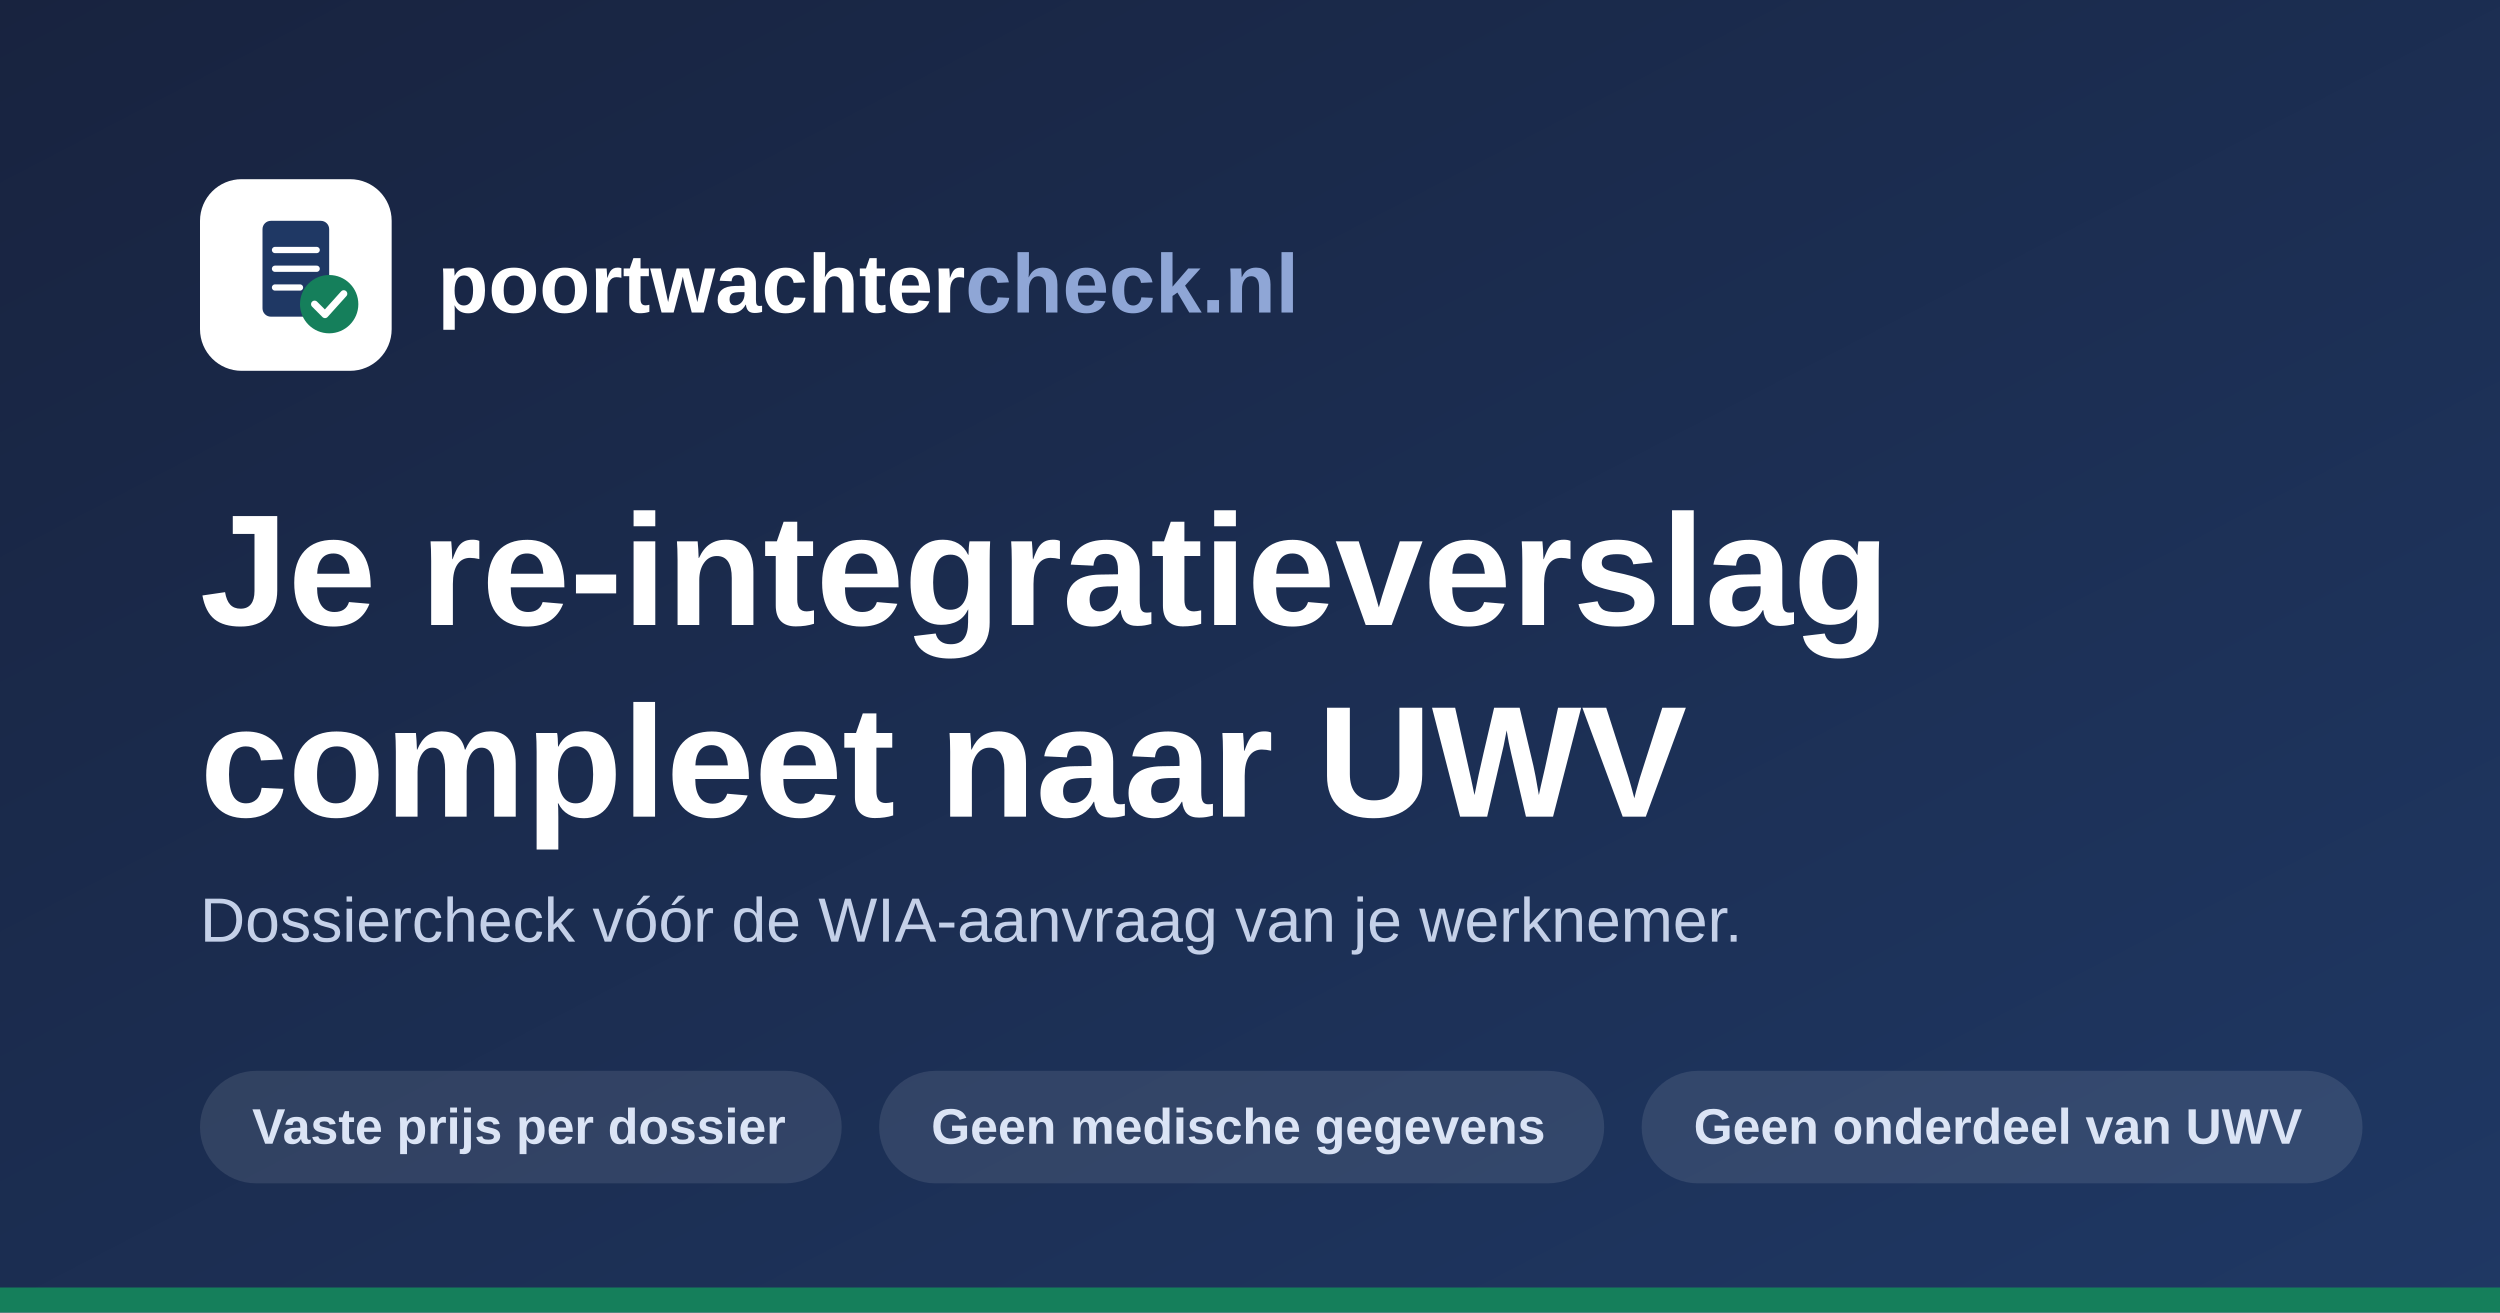
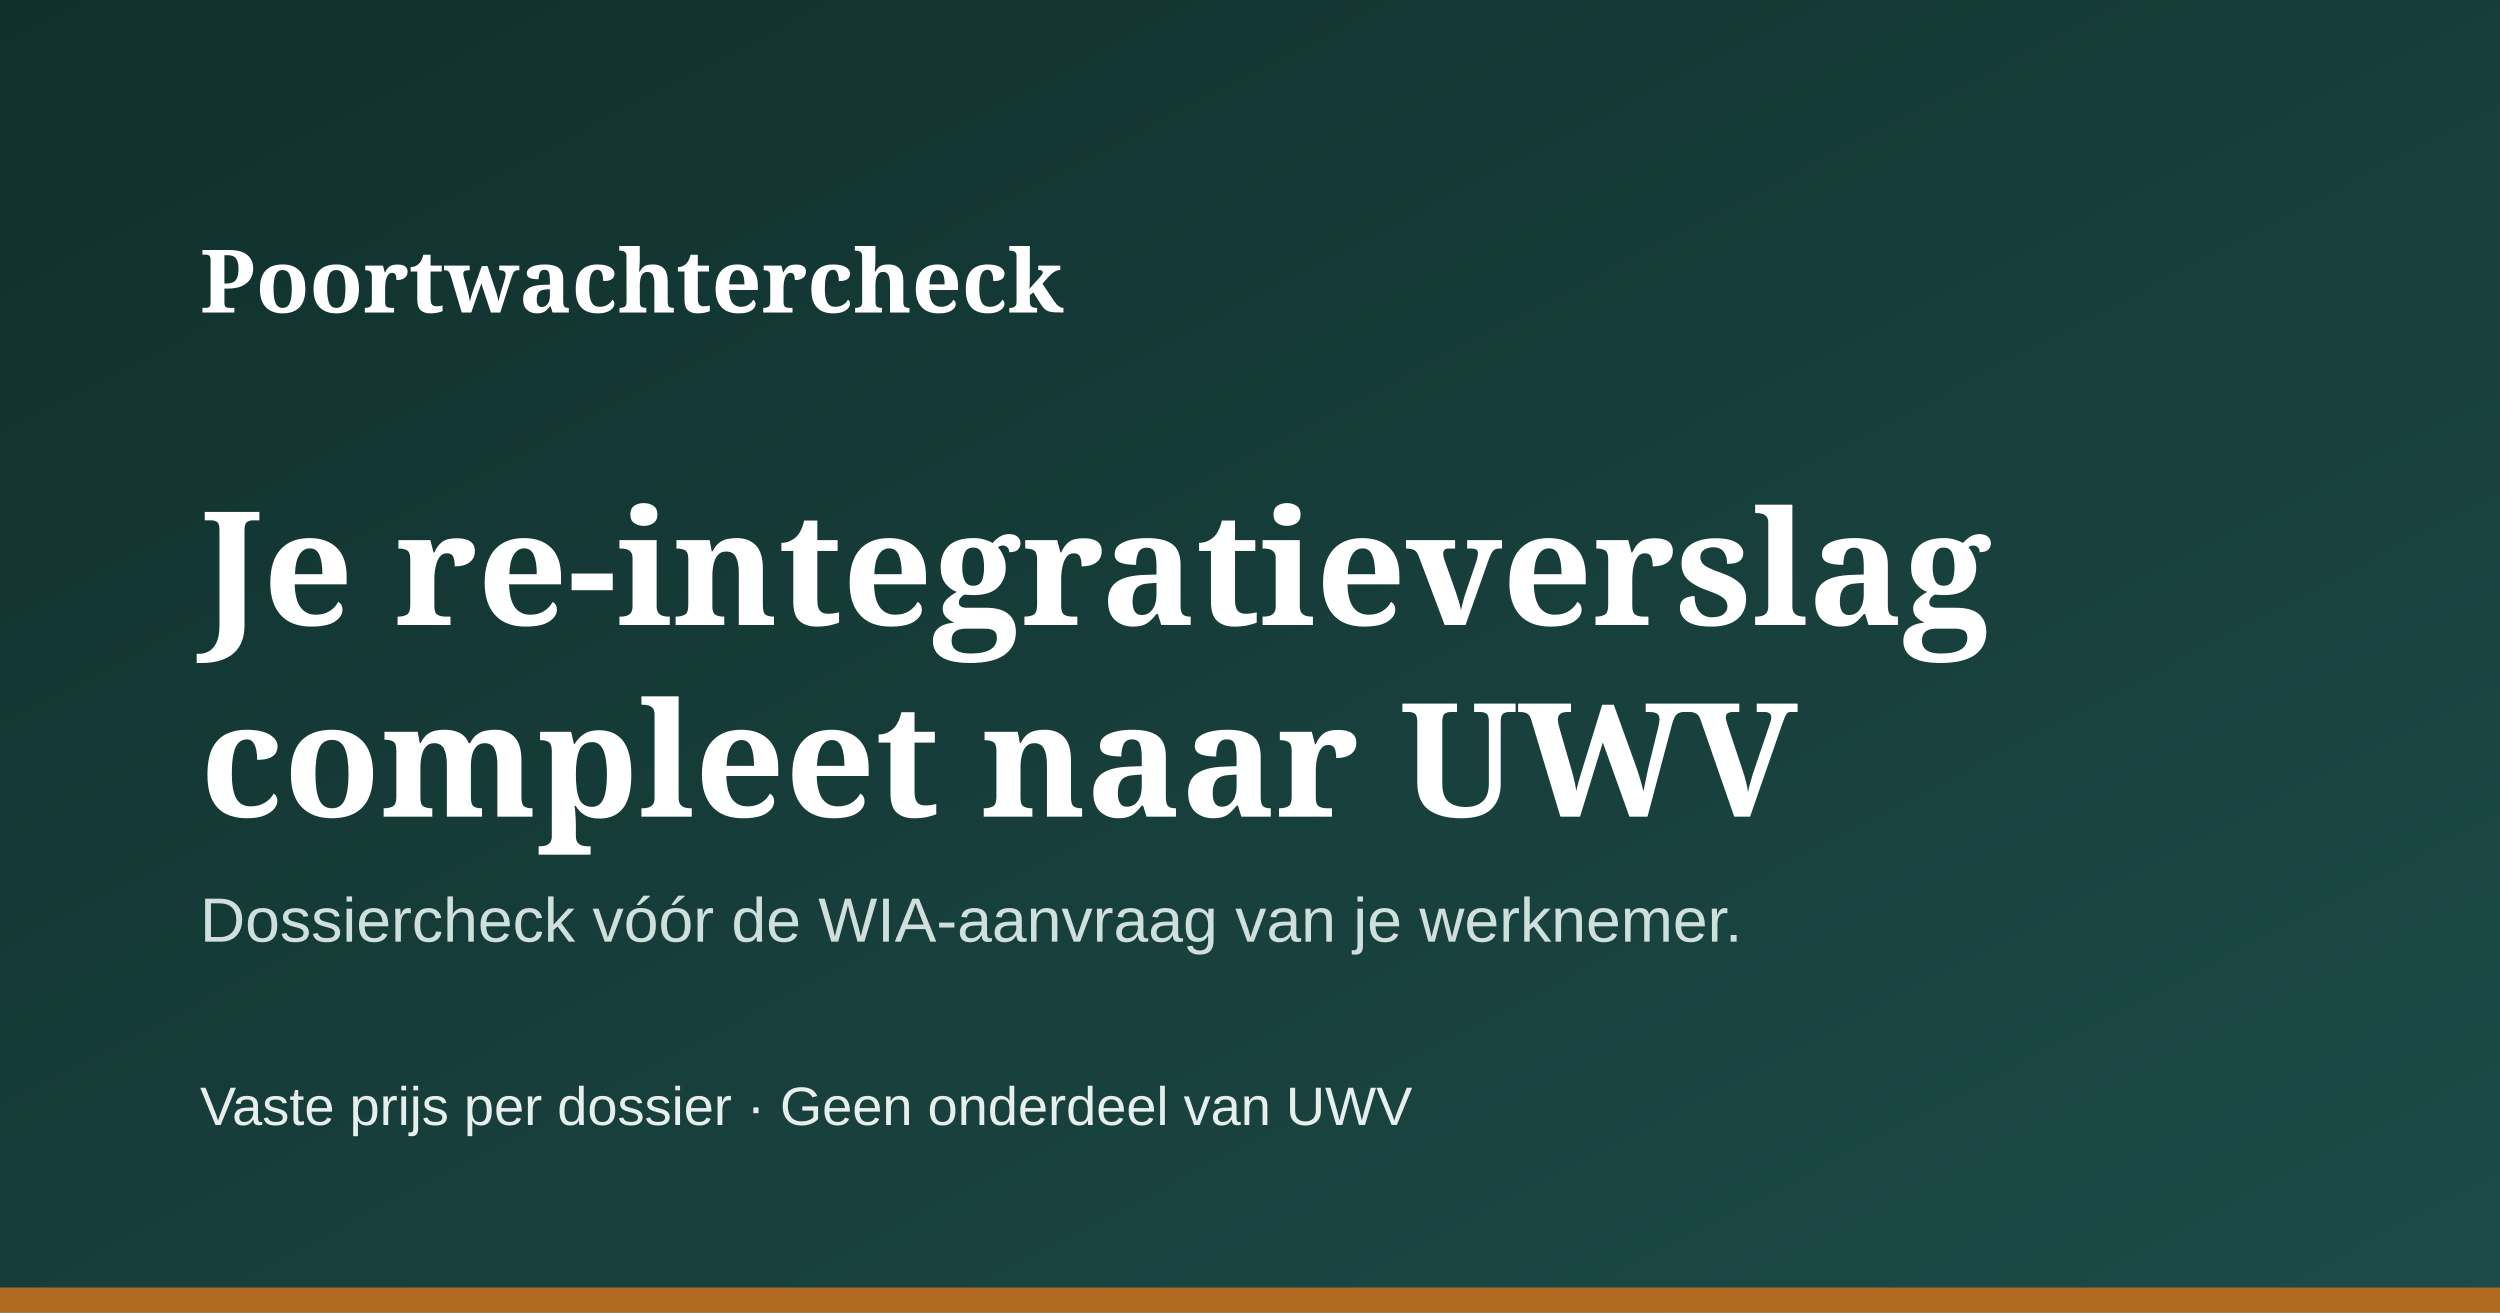
<svg xmlns="http://www.w3.org/2000/svg" width="1200" height="630" viewBox="0 0 1200 630">
  <defs>
    <linearGradient id="bg" x1="0" y1="0" x2="1" y2="1">
-       <stop offset="0" stop-color="#18233f" />
-       <stop offset="1" stop-color="#1F3864" />
+       <stop offset="0" stop-color="#10302d" />
+       <stop offset="1" stop-color="#1d4b47" />
    </linearGradient>
  </defs>
  <rect width="1200" height="630" fill="url(#bg)" />
-   <rect x="0" y="618" width="1200" height="12" fill="#157f5b" />
-   <g transform="translate(96,86)">
-     <rect width="92" height="92" rx="20" fill="#ffffff" />
-     <rect x="30" y="20" width="32" height="46" rx="4" fill="#1F3864" />
-     <path d="M36 34h20M36 43h20M36 52h12" stroke="#ffffff" stroke-width="3" stroke-linecap="round" />
-     <circle cx="62" cy="60" r="14" fill="#157f5b" />
-     <path d="M55 60l5 5 9-10" stroke="#ffffff" stroke-width="3.4" stroke-linecap="round" stroke-linejoin="round" fill="none" />
-   </g>
-   <text x="210" y="150" font-family="Liberation Sans, Arial, DejaVu Sans, sans-serif" font-size="40" font-weight="700" fill="#ffffff">poortwachter<tspan fill="#8fa6d6">check.nl</tspan>
-   </text>
-   <text x="96" y="300" font-family="Liberation Sans, Arial, DejaVu Sans, sans-serif" font-size="76" font-weight="800" fill="#ffffff">Je re-integratieverslag</text>
-   <text x="96" y="392" font-family="Liberation Sans, Arial, DejaVu Sans, sans-serif" font-size="76" font-weight="800" fill="#ffffff">compleet naar UWV</text>
-   <text x="96" y="452" font-family="Liberation Sans, Arial, DejaVu Sans, sans-serif" font-size="30" font-weight="500" fill="#c4d0e8">Dossiercheck vóór de WIA-aanvraag van je werknemer.</text>
-   <g font-family="Liberation Sans, Arial, DejaVu Sans, sans-serif" font-size="24" font-weight="600" fill="#dbe4f5">
-     <rect x="96" y="514" width="308" height="54" rx="27" fill="#ffffff" fill-opacity="0.10" />
-     <text x="121" y="549">Vaste prijs per dossier</text>
-     <rect x="422" y="514" width="348" height="54" rx="27" fill="#ffffff" fill-opacity="0.10" />
-     <text x="447" y="549">Geen medische gegevens</text>
-     <rect x="788" y="514" width="346" height="54" rx="27" fill="#ffffff" fill-opacity="0.10" />
-     <text x="813" y="549">Geen onderdeel van UWV</text>
-   </g>
+   <rect x="0" y="618" width="1200" height="12" fill="#b06a22" />
+   <text x="96" y="150" font-family="Georgia, serif" font-size="42" font-weight="700" fill="#ffffff">Poortwachtercheck</text>
+   <text x="96" y="300" font-family="Georgia, serif" font-size="76" font-weight="700" fill="#ffffff">Je re-integratieverslag</text>
+   <text x="96" y="392" font-family="Georgia, serif" font-size="76" font-weight="700" fill="#ffffff">compleet naar UWV</text>
+   <text x="96" y="452" font-family="Liberation Sans, Arial, DejaVu Sans, sans-serif" font-size="30" font-weight="500" fill="#cfe0dc">Dossiercheck vóór de WIA-aanvraag van je werknemer.</text>
+   <text x="96" y="540" font-family="Liberation Sans, Arial, DejaVu Sans, sans-serif" font-size="26" font-weight="500" fill="#e6efec">Vaste prijs per dossier · Geen onderdeel van UWV</text>
</svg>
